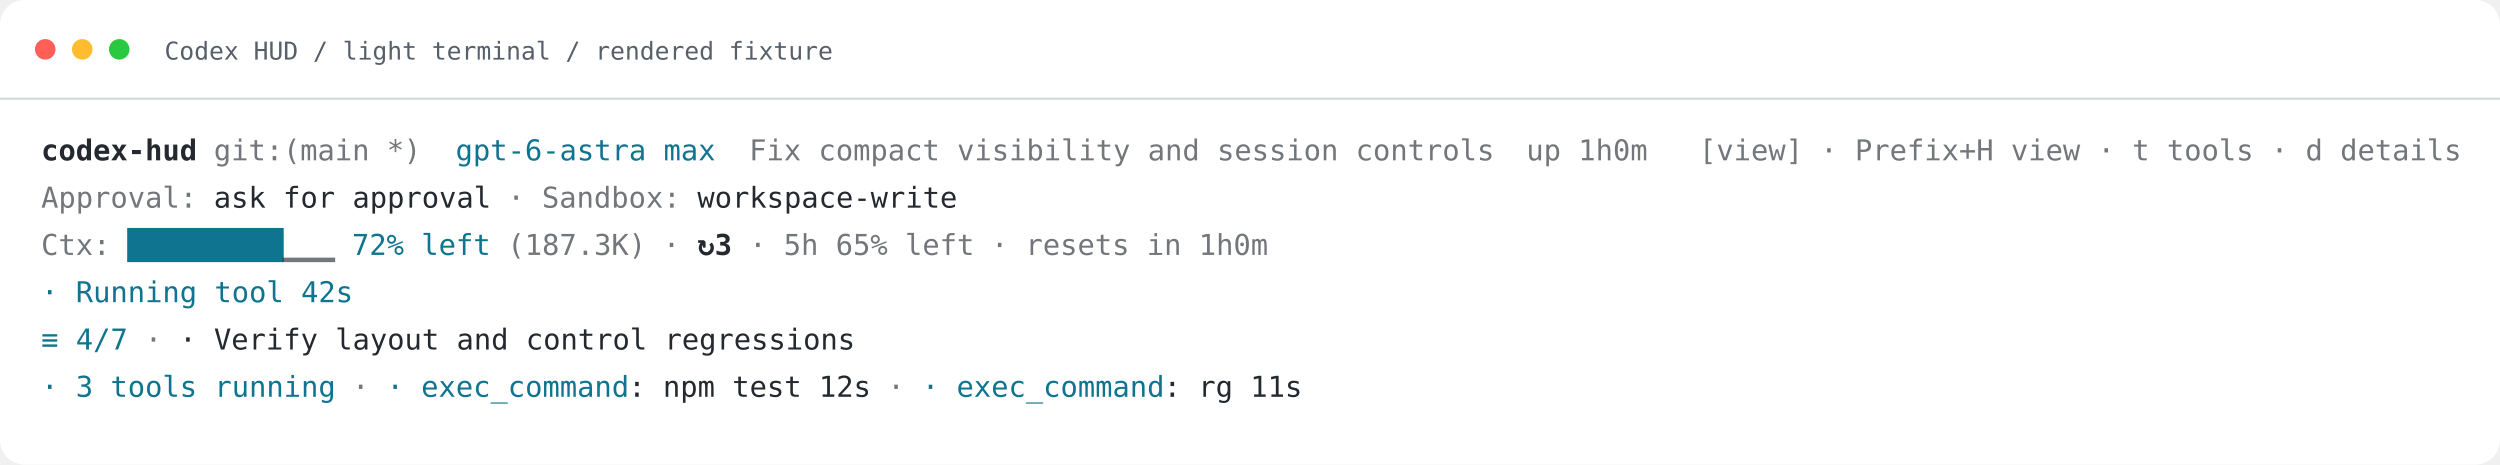
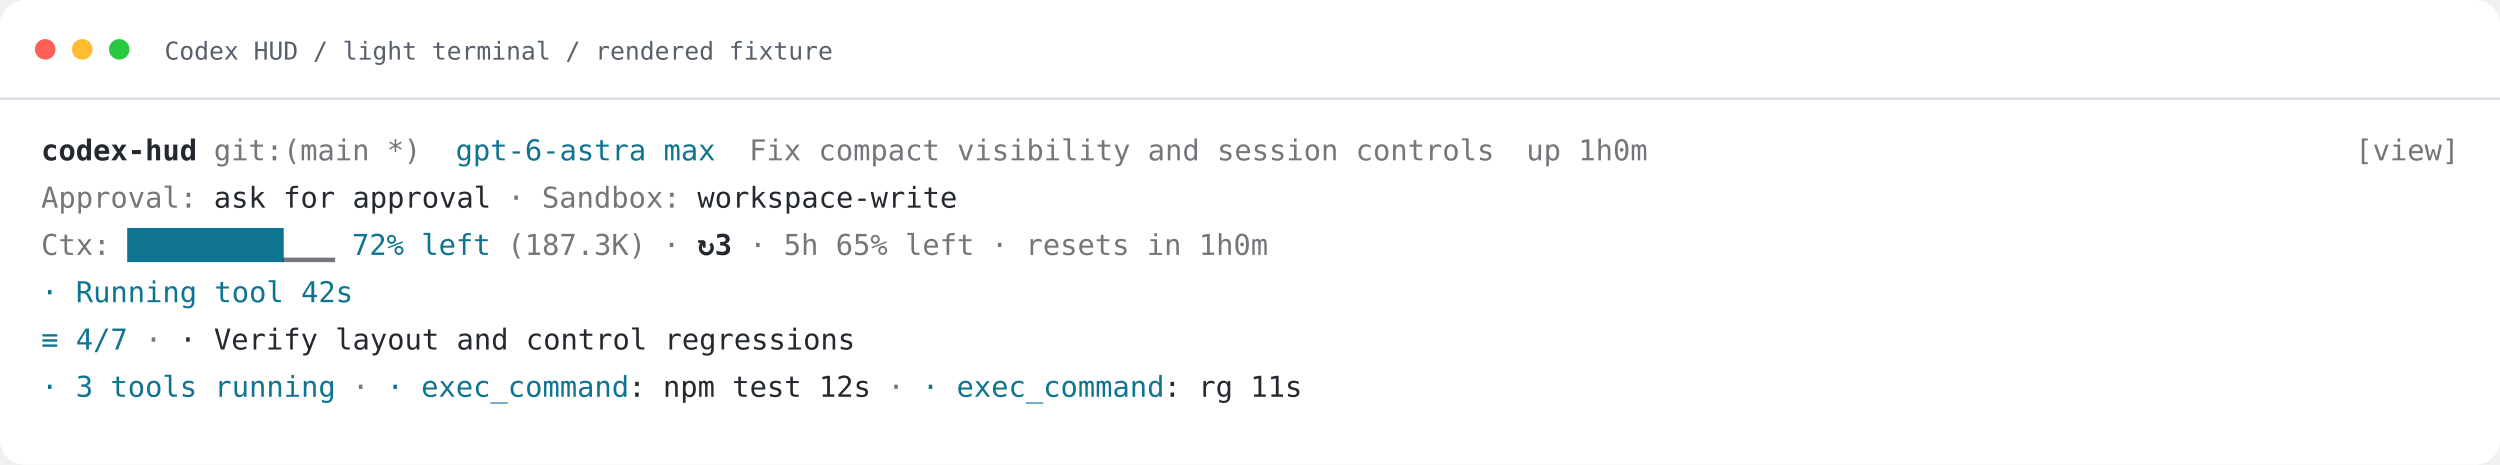
<svg xmlns="http://www.w3.org/2000/svg" width="1216" height="226" viewBox="0 0 1216 226" role="img" aria-label="Codex HUD / light terminal / rendered fixture">
  <rect width="1216" height="226" rx="12" fill="#ffffff" />
  <path d="M0 48H1216" stroke="#d0d7de" />
  <circle cx="22" cy="24" r="5" fill="#ff5f57" />
  <circle cx="40" cy="24" r="5" fill="#febc2e" />
  <circle cx="58" cy="24" r="5" fill="#28c840" />
  <text x="80" y="29" fill="#57606a" font-family="monospace" font-size="12">Codex HUD / light terminal / rendered fixture</text>
  <g font-family="Menlo,DejaVu Sans Mono,monospace" font-size="14" xml:space="preserve">
    <text x="20" y="78" fill="#24292f" opacity="1" font-weight="700" textLength="75.6" lengthAdjust="spacingAndGlyphs">codex-hud</text>
    <text x="95.6" y="78" fill="#24292f" opacity="1" font-weight="400" textLength="8.4" lengthAdjust="spacingAndGlyphs"> </text>
    <text x="104" y="78" fill="#24292f" opacity="0.64" font-weight="400" textLength="42" lengthAdjust="spacingAndGlyphs">git:(</text>
    <text x="146" y="78" fill="#24292f" opacity="0.64" font-weight="400" textLength="50.4" lengthAdjust="spacingAndGlyphs">main *</text>
    <text x="196.4" y="78" fill="#24292f" opacity="0.64" font-weight="400" textLength="8.4" lengthAdjust="spacingAndGlyphs">)</text>
    <text x="204.8" y="78" fill="#24292f" opacity="1" font-weight="400" textLength="16.8" lengthAdjust="spacingAndGlyphs">  </text>
    <text x="221.6" y="78" fill="#0e7490" opacity="1" font-weight="400" textLength="126" lengthAdjust="spacingAndGlyphs">gpt-6-astra max</text>
    <text x="347.6" y="78" fill="#24292f" opacity="1" font-weight="400" textLength="16.8" lengthAdjust="spacingAndGlyphs">  </text>
    <text x="364.4" y="78" fill="#24292f" opacity="0.64" font-weight="400" textLength="361.2" lengthAdjust="spacingAndGlyphs">Fix compact visibility and session controls</text>
    <text x="725.6" y="78" fill="#24292f" opacity="1" font-weight="400" textLength="16.8" lengthAdjust="spacingAndGlyphs">  </text>
    <text x="742.4" y="78" fill="#24292f" opacity="0.64" font-weight="400" textLength="58.8" lengthAdjust="spacingAndGlyphs">up 1h0m</text>
-     <text x="801.2" y="78" fill="#24292f" opacity="1" font-weight="400" textLength="25.2" lengthAdjust="spacingAndGlyphs">   </text>
-     <text x="826.4" y="78" fill="#24292f" opacity="0.64" font-weight="400" textLength="369.6" lengthAdjust="spacingAndGlyphs">[view] · Prefix+H view · t tools · d details</text>
+     <text x="801.2" y="78" fill="#24292f" opacity="1" font-weight="400" textLength="344.4" lengthAdjust="spacingAndGlyphs">                                         </text>
+     <text x="1145.6" y="78" fill="#24292f" opacity="0.64" font-weight="400" textLength="50.4" lengthAdjust="spacingAndGlyphs">[view]</text>
    <text x="20" y="101" fill="#24292f" opacity="0.64" font-weight="400" textLength="84" lengthAdjust="spacingAndGlyphs">Approval: </text>
    <text x="104" y="101" fill="#24292f" opacity="1" font-weight="400" textLength="134.4" lengthAdjust="spacingAndGlyphs">ask for approval</text>
    <text x="238.4" y="101" fill="#24292f" opacity="0.64" font-weight="400" textLength="25.2" lengthAdjust="spacingAndGlyphs"> · </text>
    <text x="263.6" y="101" fill="#24292f" opacity="0.64" font-weight="400" textLength="75.6" lengthAdjust="spacingAndGlyphs">Sandbox: </text>
    <text x="339.2" y="101" fill="#24292f" opacity="1" font-weight="400" textLength="126" lengthAdjust="spacingAndGlyphs">workspace-write</text>
    <text x="20" y="124" fill="#24292f" opacity="0.64" font-weight="400" textLength="42" lengthAdjust="spacingAndGlyphs">Ctx: </text>
    <text x="62" y="124" fill="#0e7490" opacity="1" font-weight="400" textLength="75.6" lengthAdjust="spacingAndGlyphs">█████████</text>
    <text x="137.6" y="124" fill="#24292f" opacity="0.64" font-weight="400" textLength="25.2" lengthAdjust="spacingAndGlyphs">▁▁▁</text>
    <text x="162.8" y="124" fill="#24292f" opacity="1" font-weight="400" textLength="8.4" lengthAdjust="spacingAndGlyphs"> </text>
    <text x="171.2" y="124" fill="#0e7490" opacity="1" font-weight="400" textLength="67.2" lengthAdjust="spacingAndGlyphs">72% left</text>
    <text x="238.4" y="124" fill="#24292f" opacity="1" font-weight="400" textLength="8.4" lengthAdjust="spacingAndGlyphs"> </text>
    <text x="246.8" y="124" fill="#24292f" opacity="0.64" font-weight="400" textLength="67.2" lengthAdjust="spacingAndGlyphs">(187.3K)</text>
    <text x="314" y="124" fill="#24292f" opacity="0.64" font-weight="400" textLength="25.2" lengthAdjust="spacingAndGlyphs"> · </text>
    <text x="339.2" y="124" fill="#24292f" opacity="1" font-weight="700" textLength="16.8" lengthAdjust="spacingAndGlyphs">↻3</text>
    <text x="356" y="124" fill="#24292f" opacity="0.64" font-weight="400" textLength="25.2" lengthAdjust="spacingAndGlyphs"> · </text>
    <text x="381.2" y="124" fill="#24292f" opacity="0.64" font-weight="400" textLength="92.4" lengthAdjust="spacingAndGlyphs">5h 65% left</text>
    <text x="473.6" y="124" fill="#24292f" opacity="0.64" font-weight="400" textLength="25.2" lengthAdjust="spacingAndGlyphs"> · </text>
    <text x="498.8" y="124" fill="#24292f" opacity="0.64" font-weight="400" textLength="117.6" lengthAdjust="spacingAndGlyphs">resets in 1h0m</text>
    <text x="20" y="147" fill="#0e7490" opacity="1" font-weight="400" textLength="151.2" lengthAdjust="spacingAndGlyphs">· Running tool 42s</text>
    <text x="20" y="170" fill="#0e7490" opacity="1" font-weight="400" textLength="42" lengthAdjust="spacingAndGlyphs">≡ 4/7</text>
    <text x="62" y="170" fill="#24292f" opacity="0.64" font-weight="400" textLength="25.2" lengthAdjust="spacingAndGlyphs"> · </text>
    <text x="87.2" y="170" fill="#24292f" opacity="1" font-weight="400" textLength="327.6" lengthAdjust="spacingAndGlyphs">· Verify layout and control regressions</text>
    <text x="20" y="193" fill="#0e7490" opacity="1" font-weight="400" textLength="142.8" lengthAdjust="spacingAndGlyphs">· 3 tools running</text>
    <text x="162.8" y="193" fill="#24292f" opacity="0.64" font-weight="400" textLength="25.2" lengthAdjust="spacingAndGlyphs"> · </text>
    <text x="188" y="193" fill="#0e7490" opacity="1" font-weight="400" textLength="117.6" lengthAdjust="spacingAndGlyphs">· exec_command</text>
    <text x="305.6" y="193" fill="#24292f" opacity="1" font-weight="400" textLength="117.6" lengthAdjust="spacingAndGlyphs">: npm test 12s</text>
    <text x="423.2" y="193" fill="#24292f" opacity="0.64" font-weight="400" textLength="25.2" lengthAdjust="spacingAndGlyphs"> · </text>
    <text x="448.4" y="193" fill="#0e7490" opacity="1" font-weight="400" textLength="117.6" lengthAdjust="spacingAndGlyphs">· exec_command</text>
    <text x="566" y="193" fill="#24292f" opacity="1" font-weight="400" textLength="67.2" lengthAdjust="spacingAndGlyphs">: rg 11s</text>
  </g>
</svg>
